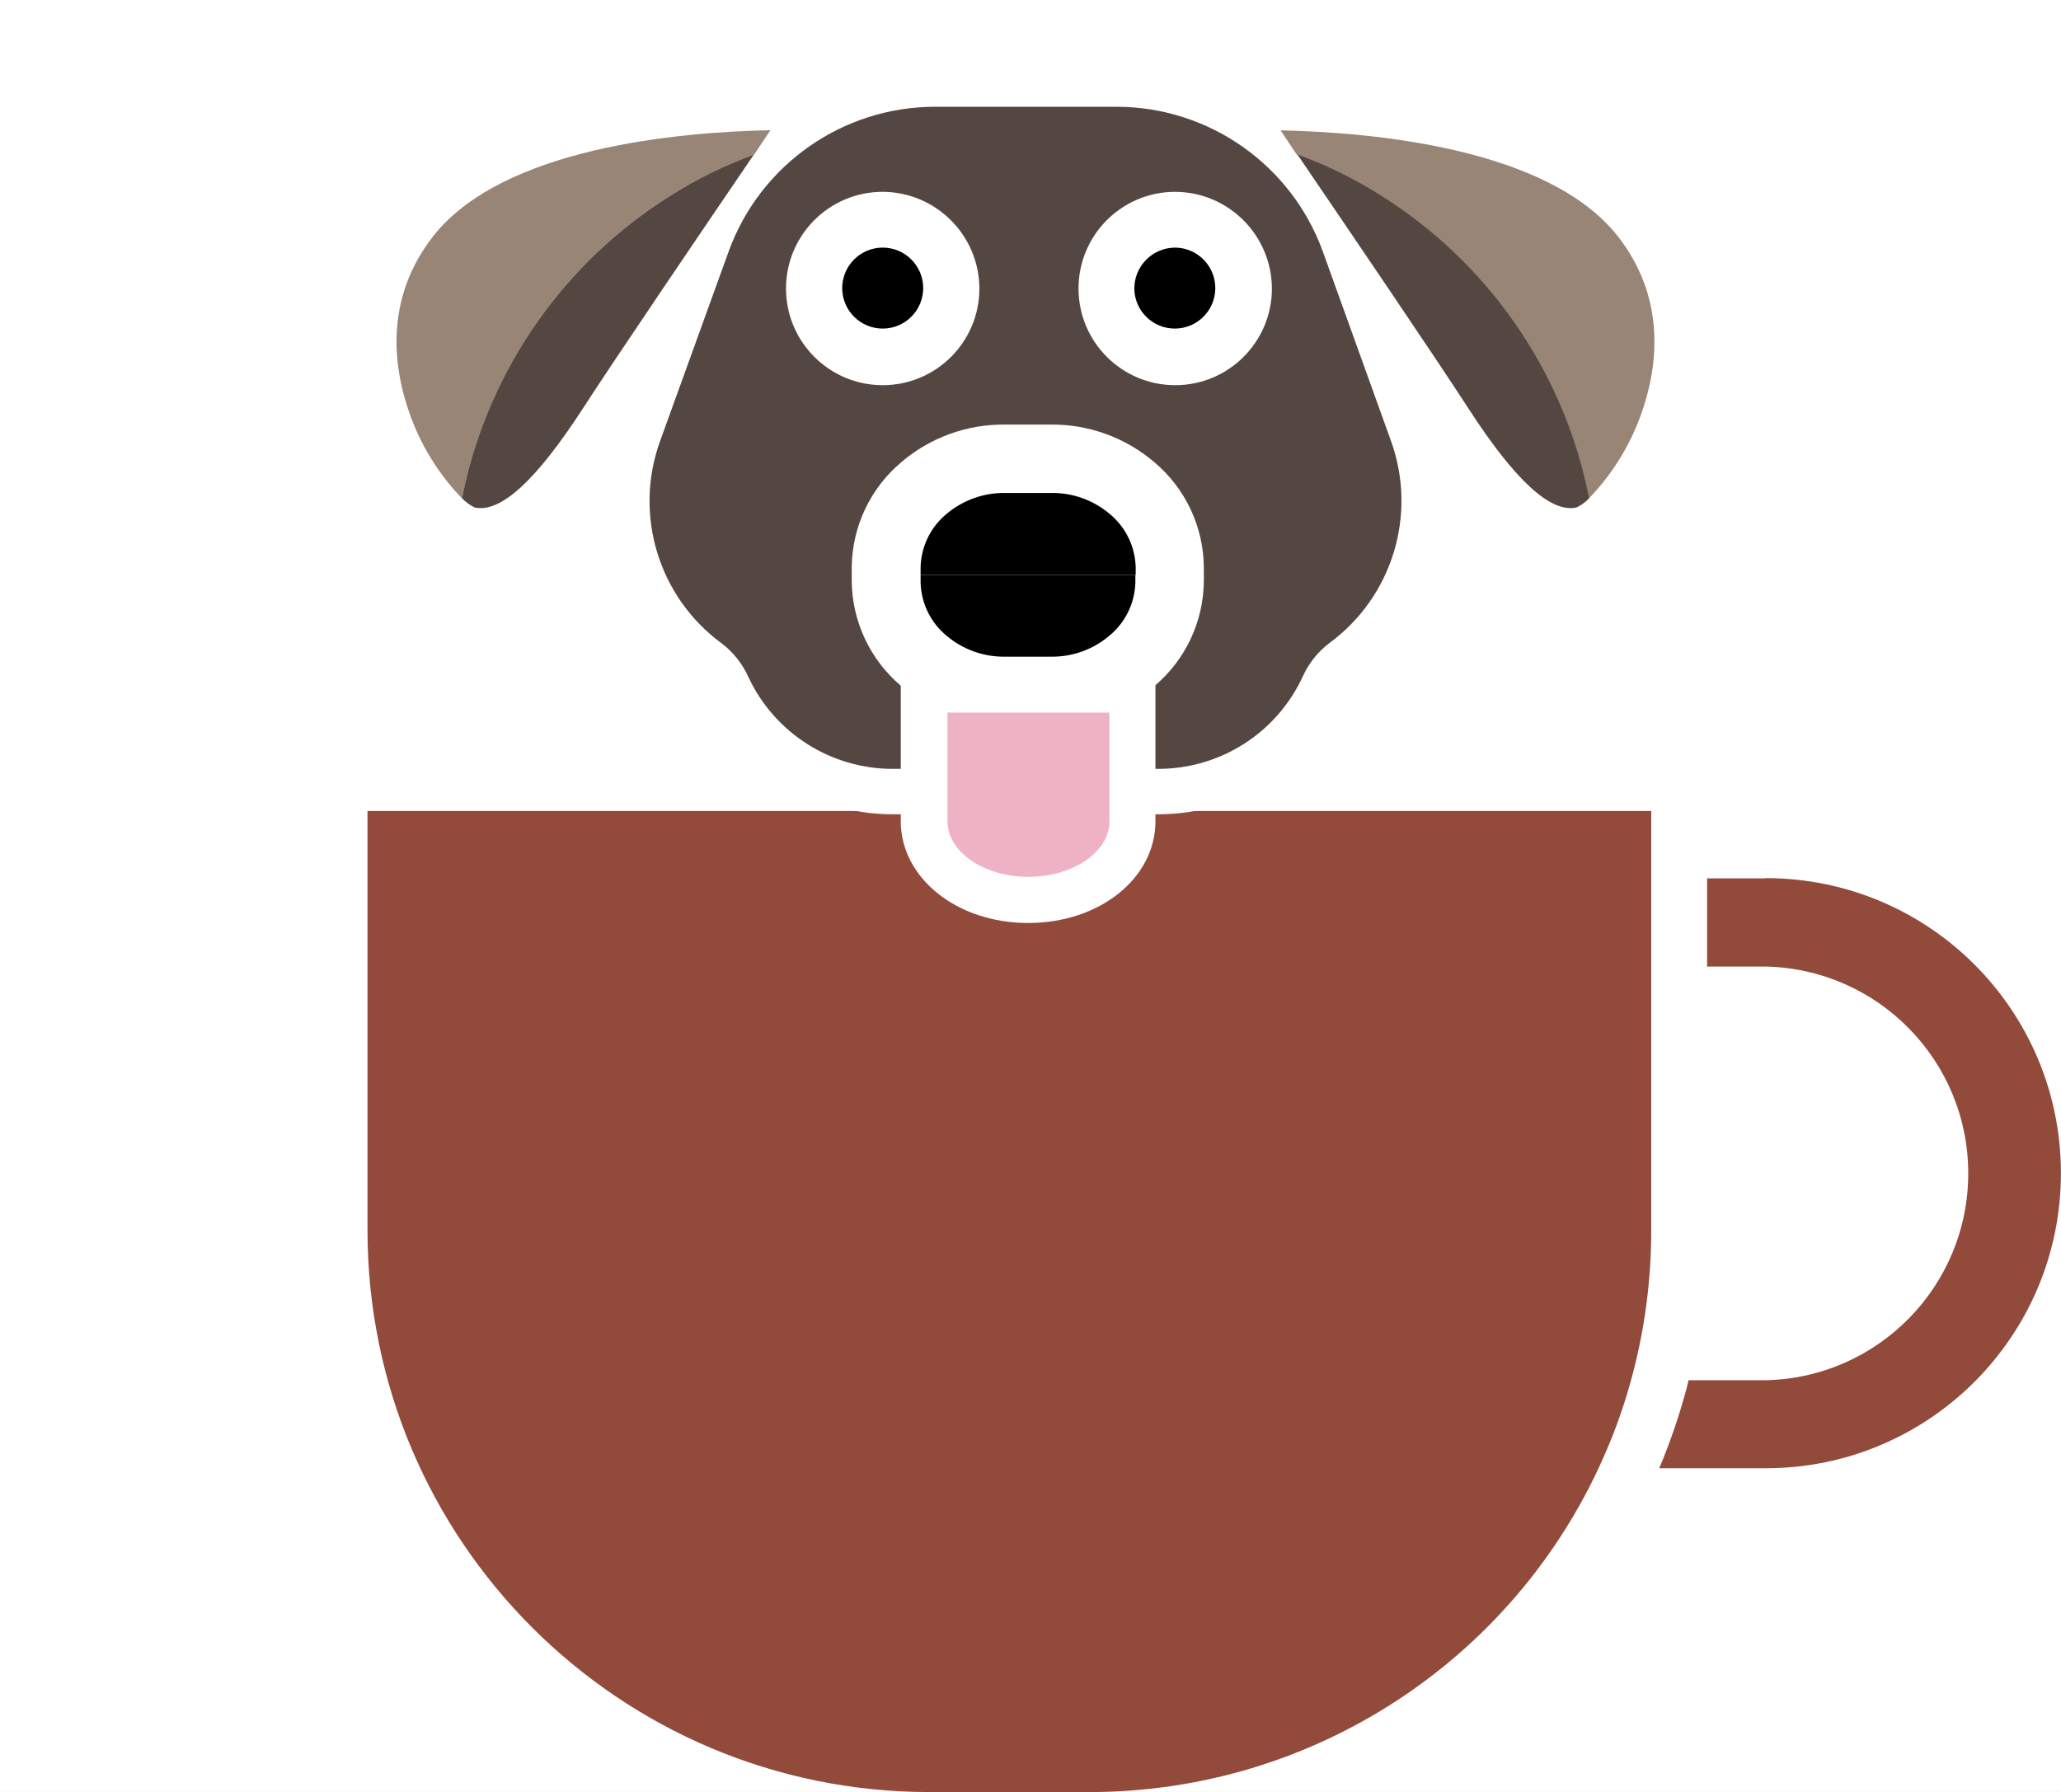
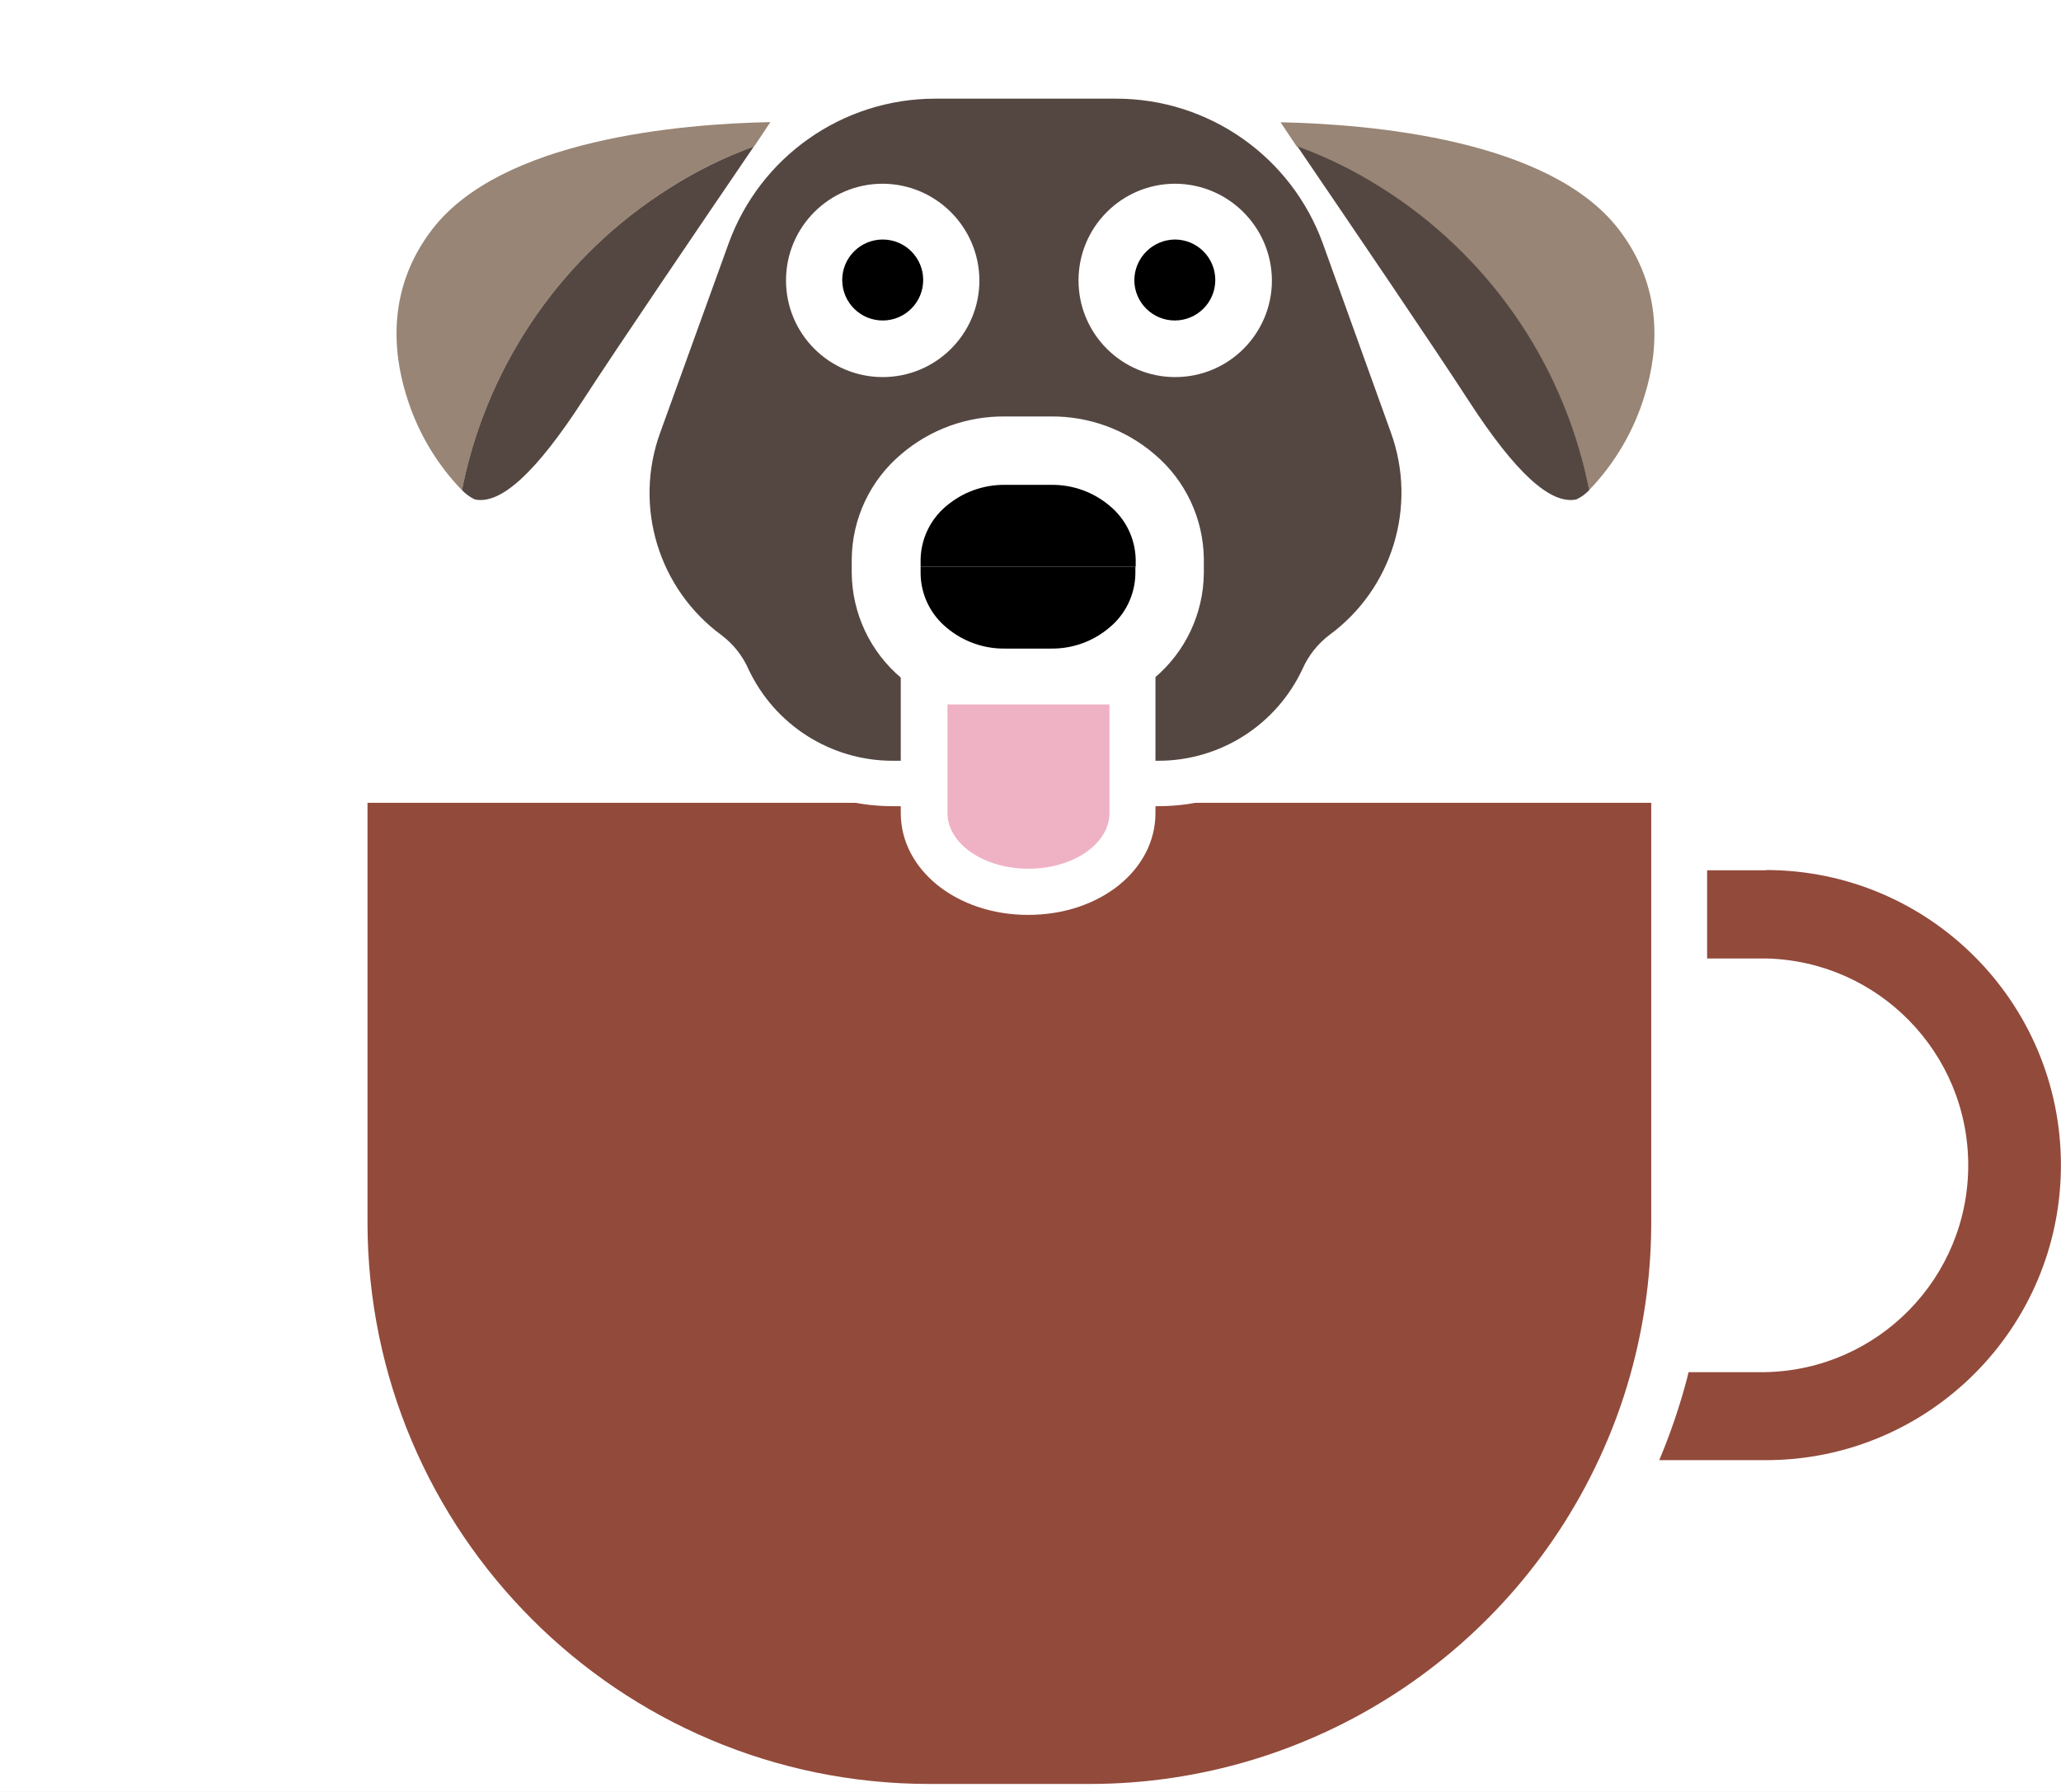
<svg xmlns="http://www.w3.org/2000/svg" id="Layer_1" data-name="Layer 1" viewBox="0 0 254.5 221.28">
  <defs>
    <style>.cls-1{fill:#fff;}.cls-2{fill:#924a3b;}.cls-3,.cls-7{fill:#544741;}.cls-3{stroke:#fff;stroke-miterlimit:10;stroke-width:5.61px;}.cls-4{fill:none;}.cls-5{fill:#efb2c5;}.cls-6{fill:#988575;}</style>
  </defs>
  <rect class="cls-1" width="254.5" height="221.28" />
-   <path class="cls-2" d="M218.06,108.48H210.8v10.89H218a25.55,25.55,0,0,1,0,51.09h-9.49l-.21.87a75.93,75.93,0,0,1-3.41,10h13.16a36.44,36.44,0,0,0,0-72.88Z" />
-   <path class="cls-2" d="M45.38,152a69.4,69.4,0,0,0,69.32,69.32h19.89A69.39,69.39,0,0,0,198,180a67.46,67.46,0,0,0,3.63-10.37A69.7,69.7,0,0,0,203.9,152V100.13H45.38Z" />
-   <rect class="cls-1" x="45.38" y="93.51" width="158.52" height="6.62" />
-   <path class="cls-3" d="M174.41,53.52,166,30.15a29.94,29.94,0,0,0-28.16-19.77H115.48A29.94,29.94,0,0,0,87.32,30.15L78.87,53.52a24.6,24.6,0,0,0,8.6,28.21h0a7.87,7.87,0,0,1,2.41,3.09,22.47,22.47,0,0,0,20.35,12.94h32.83a22.44,22.44,0,0,0,20.34-13,7.94,7.94,0,0,1,2.42-3.08h0A24.61,24.61,0,0,0,174.41,53.52ZM145.85,71.76a14.32,14.32,0,0,1-5.1,10.82,16.53,16.53,0,0,1-11,4h-5.66a16.56,16.56,0,0,1-11-4,14.36,14.36,0,0,1-5.11-10.83V70.07a14.36,14.36,0,0,1,5.11-10.83,16.56,16.56,0,0,1,11-4h5.66a16.58,16.58,0,0,1,11,4,14.36,14.36,0,0,1,5.1,10.83v1.69Z" />
-   <path d="M116.87,78.5a10.94,10.94,0,0,0,7.26,2.6h5.66A10.89,10.89,0,0,0,137,78.5a8.8,8.8,0,0,0,3.2-6.6V71H113.68v.92A8.79,8.79,0,0,0,116.87,78.5Z" />
-   <path d="M140.24,71v-.91a8.82,8.82,0,0,0-3.2-6.61,10.94,10.94,0,0,0-7.25-2.6h-5.66a11,11,0,0,0-7.26,2.6,8.79,8.79,0,0,0-3.19,6.61V71h26.56Z" />
-   <path class="cls-4" d="M109,30.58a5,5,0,1,0,5,5.05A5,5,0,0,0,109,30.58Z" />
-   <path class="cls-4" d="M145.12,30.58a5,5,0,1,0,5,5.05A5,5,0,0,0,145.12,30.58Z" />
-   <path d="M109,44.13a8.5,8.5,0,1,1,8.5-8.5A8.51,8.51,0,0,1,109,44.13Z" />
-   <path class="cls-1" d="M109,30.58a5,5,0,1,1-5,5.05,5,5,0,0,1,5-5.05m0-6.89a11.94,11.94,0,1,0,11.94,11.94A12,12,0,0,0,109,23.69Z" />
-   <path d="M145.12,44.13a8.5,8.5,0,1,1,8.49-8.5A8.51,8.51,0,0,1,145.12,44.13Z" />
-   <path class="cls-1" d="M145.12,30.58a5,5,0,1,1-5.05,5.05,5.06,5.06,0,0,1,5.05-5.05m0-6.89a11.94,11.94,0,1,0,11.94,11.94,12,12,0,0,0-11.94-11.94Z" />
-   <path class="cls-5" d="M127,111.11c-7.22,0-12.88-4.27-12.88-9.72V85.11h25.75v16.28C139.83,106.84,134.17,111.11,127,111.11Z" />
-   <path class="cls-1" d="M137,88v13.42c0,3.79-4.49,6.87-10,6.87s-10-3.08-10-6.87V88h20m5.7-5.71H111.23v19.13c0,7,6.91,12.57,15.73,12.57s15.72-5.52,15.72-12.57V82.26Z" />
-   <path class="cls-6" d="M196,60.55l.21,1a28.93,28.93,0,0,0,6.92-11.86c1.61-5.27,2.35-13.08-3.23-20.35-8.55-11.13-30.62-13-41.77-13.24l2,3a53.29,53.29,0,0,1,10.39,5.12A57.16,57.16,0,0,1,196,60.55Z" />
-   <path class="cls-7" d="M194.66,62.68a5.21,5.21,0,0,0,1.58-1.15l-.21-1a57.16,57.16,0,0,0-25.44-36.34,53.29,53.29,0,0,0-10.39-5.12c6.62,9.72,17,25,21.11,31.35C187.09,59.35,191.46,63.36,194.66,62.68Z" />
-   <path class="cls-6" d="M57.25,60.55l-.2,1a28.93,28.93,0,0,1-6.92-11.86c-1.61-5.27-2.35-13.08,3.23-20.35C61.91,18.19,84,16.3,95.13,16.08l-2,3A53.29,53.29,0,0,0,82.7,24.21,57.17,57.17,0,0,0,57.25,60.55Z" />
-   <path class="cls-7" d="M58.63,62.68a5.21,5.21,0,0,1-1.58-1.15l.2-1A57.17,57.17,0,0,1,82.7,24.21a53.29,53.29,0,0,1,10.39-5.12c-6.62,9.72-17,25-21.11,31.35C66.2,59.35,61.83,63.36,58.63,62.68Z" />
+   <path class="cls-2" d="M218.06,107.48H210.8v10.89H218a25.55,25.55,0,0,1,0,51.09h-9.49l-.21.87a75.93,75.93,0,0,1-3.41,10h13.16a36.44,36.44,0,0,0,0-72.88Z" />
+   <path class="cls-2" d="M45.38,151a69.4,69.4,0,0,0,69.32,69.32h19.89A69.39,69.39,0,0,0,198,179a67.46,67.46,0,0,0,3.63-10.37A69.7,69.7,0,0,0,203.9,151V99.13H45.38Z" />
+   <rect class="cls-1" x="45.38" y="92.51" width="158.52" height="6.62" />
+   <path class="cls-3" d="M174.41,52.52,166,29.15A29.94,29.94,0,0,0,137.81,9.38H115.48A29.94,29.94,0,0,0,87.32,29.15L78.87,52.52a24.6,24.6,0,0,0,8.6,28.21h0a7.87,7.87,0,0,1,2.41,3.09,22.47,22.47,0,0,0,20.35,12.94h32.83a22.44,22.44,0,0,0,20.34-13,7.94,7.94,0,0,1,2.42-3.08h0A24.61,24.61,0,0,0,174.41,52.52ZM145.85,70.76a14.32,14.32,0,0,1-5.1,10.82,16.53,16.53,0,0,1-11,4h-5.66a16.56,16.56,0,0,1-11-4,14.36,14.36,0,0,1-5.11-10.83V69.07a14.36,14.36,0,0,1,5.11-10.83,16.56,16.56,0,0,1,11-4h5.66a16.58,16.58,0,0,1,11,4,14.36,14.36,0,0,1,5.1,10.83v1.69Z" />
+   <path d="M116.87,77.5a10.94,10.94,0,0,0,7.26,2.6h5.66A10.89,10.89,0,0,0,137,77.5a8.8,8.8,0,0,0,3.2-6.6V70H113.68v.92A8.79,8.79,0,0,0,116.87,77.5Z" />
+   <path d="M140.24,70v-.91a8.82,8.82,0,0,0-3.2-6.61,10.94,10.94,0,0,0-7.25-2.6h-5.66a11,11,0,0,0-7.26,2.6,8.79,8.79,0,0,0-3.19,6.61V70h26.56Z" />
+   <path class="cls-4" d="M109,29.58a5,5,0,1,0,5,5.05A5,5,0,0,0,109,29.58Z" />
+   <path class="cls-4" d="M145.12,29.58a5,5,0,1,0,5,5.05A5,5,0,0,0,145.12,29.58Z" />
+   <path d="M109,43.13a8.5,8.5,0,1,1,8.5-8.5A8.51,8.51,0,0,1,109,43.13Z" />
+   <path class="cls-1" d="M109,29.58a5,5,0,1,1-5,5.05,5,5,0,0,1,5-5.05m0-6.89a11.94,11.94,0,1,0,11.94,11.94A12,12,0,0,0,109,22.69Z" />
+   <path d="M145.12,43.13a8.5,8.5,0,1,1,8.49-8.5A8.51,8.51,0,0,1,145.12,43.13Z" />
+   <path class="cls-1" d="M145.12,29.58a5,5,0,1,1-5.05,5.05,5.06,5.06,0,0,1,5.05-5.05m0-6.89a11.94,11.94,0,1,0,11.94,11.94,12,12,0,0,0-11.94-11.94Z" />
+   <path class="cls-5" d="M127,110.11c-7.22,0-12.88-4.27-12.88-9.72V84.11h25.75v16.28C139.83,105.84,134.17,110.11,127,110.11Z" />
+   <path class="cls-1" d="M137,87v13.42c0,3.79-4.49,6.87-10,6.87s-10-3.08-10-6.87V87h20m5.7-5.71H111.23v19.13c0,7,6.91,12.57,15.73,12.57s15.72-5.52,15.72-12.57V81.26Z" />
+   <path class="cls-6" d="M196,59.55l.21,1a28.93,28.93,0,0,0,6.92-11.86c1.61-5.27,2.35-13.08-3.23-20.35-8.55-11.13-30.62-13-41.77-13.24l2,3a53.29,53.29,0,0,1,10.39,5.12A57.16,57.16,0,0,1,196,59.55Z" />
+   <path class="cls-7" d="M194.66,61.68a5.21,5.21,0,0,0,1.58-1.15l-.21-1a57.16,57.16,0,0,0-25.44-36.34,53.29,53.29,0,0,0-10.39-5.12c6.62,9.72,17,25,21.11,31.35C187.09,58.35,191.46,62.36,194.66,61.68Z" />
+   <path class="cls-6" d="M57.25,59.55l-.2,1a28.93,28.93,0,0,1-6.92-11.86c-1.61-5.27-2.35-13.08,3.23-20.35C61.91,17.19,84,15.3,95.13,15.08l-2,3A53.29,53.29,0,0,0,82.7,23.21,57.17,57.17,0,0,0,57.25,59.55Z" />
+   <path class="cls-7" d="M58.63,61.68a5.21,5.21,0,0,1-1.58-1.15l.2-1A57.17,57.17,0,0,1,82.7,23.21a53.29,53.29,0,0,1,10.39-5.12c-6.62,9.72-17,25-21.11,31.35C66.2,58.35,61.83,62.36,58.63,61.68Z" />
</svg>
